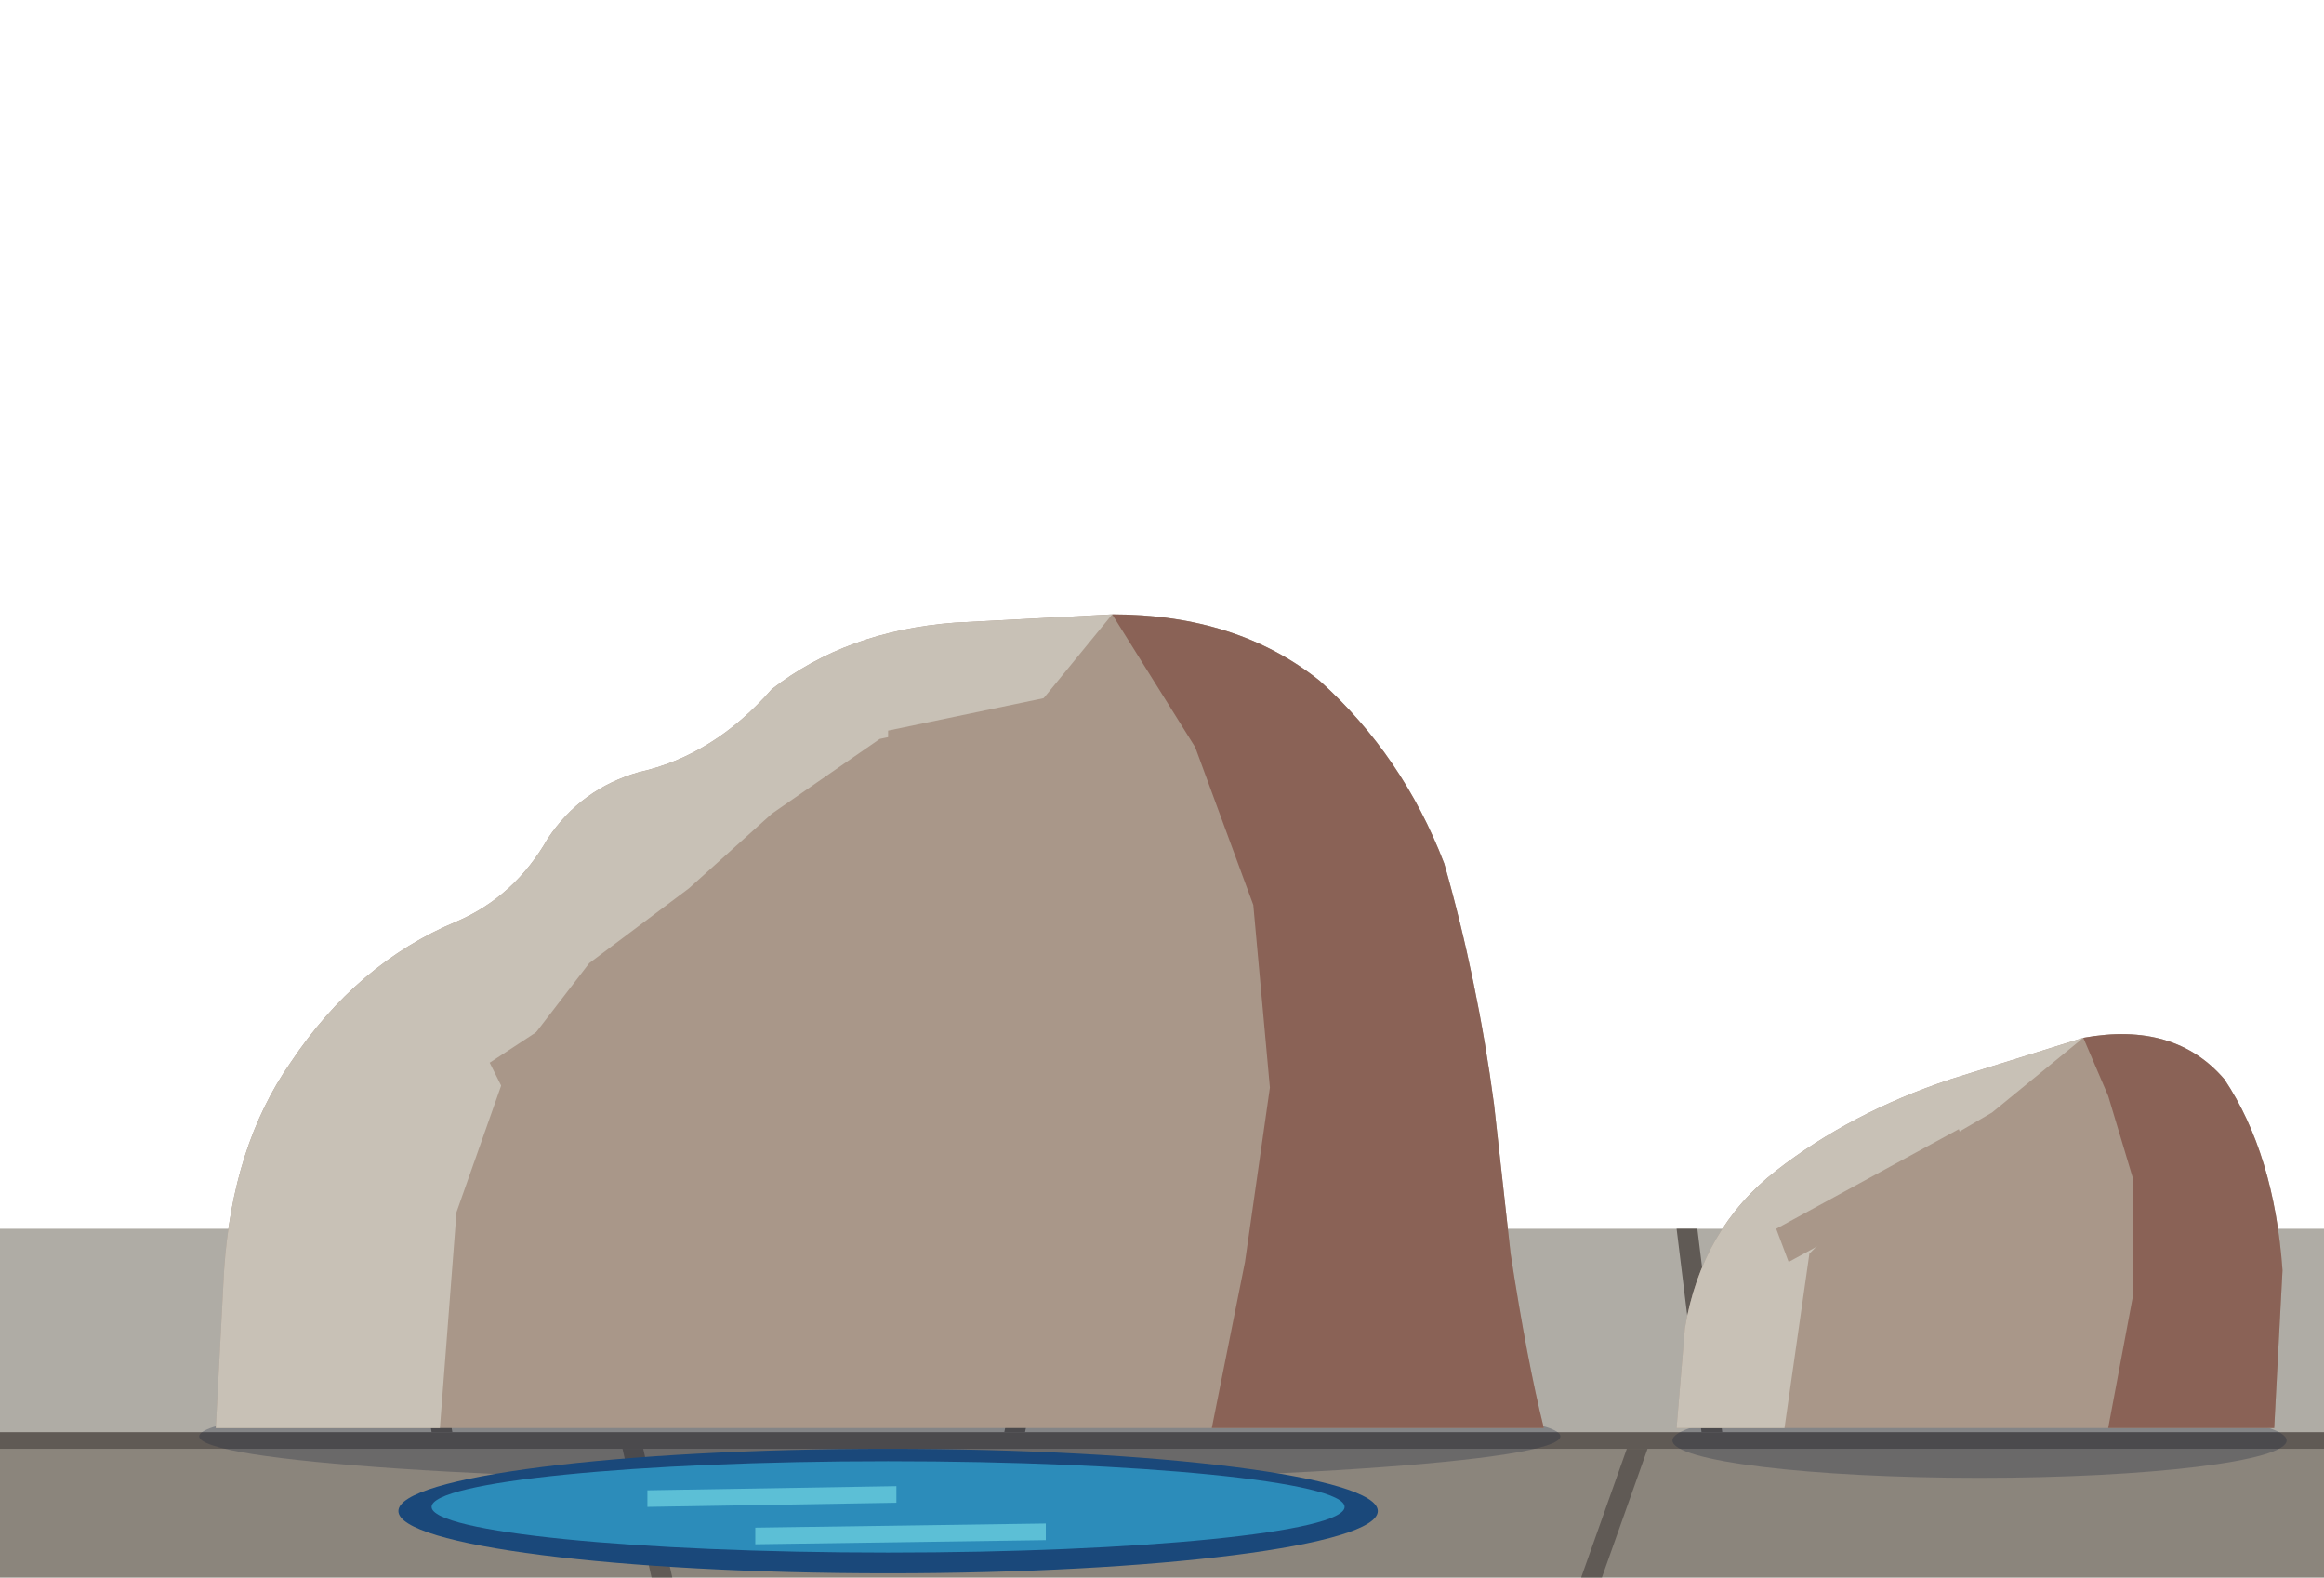
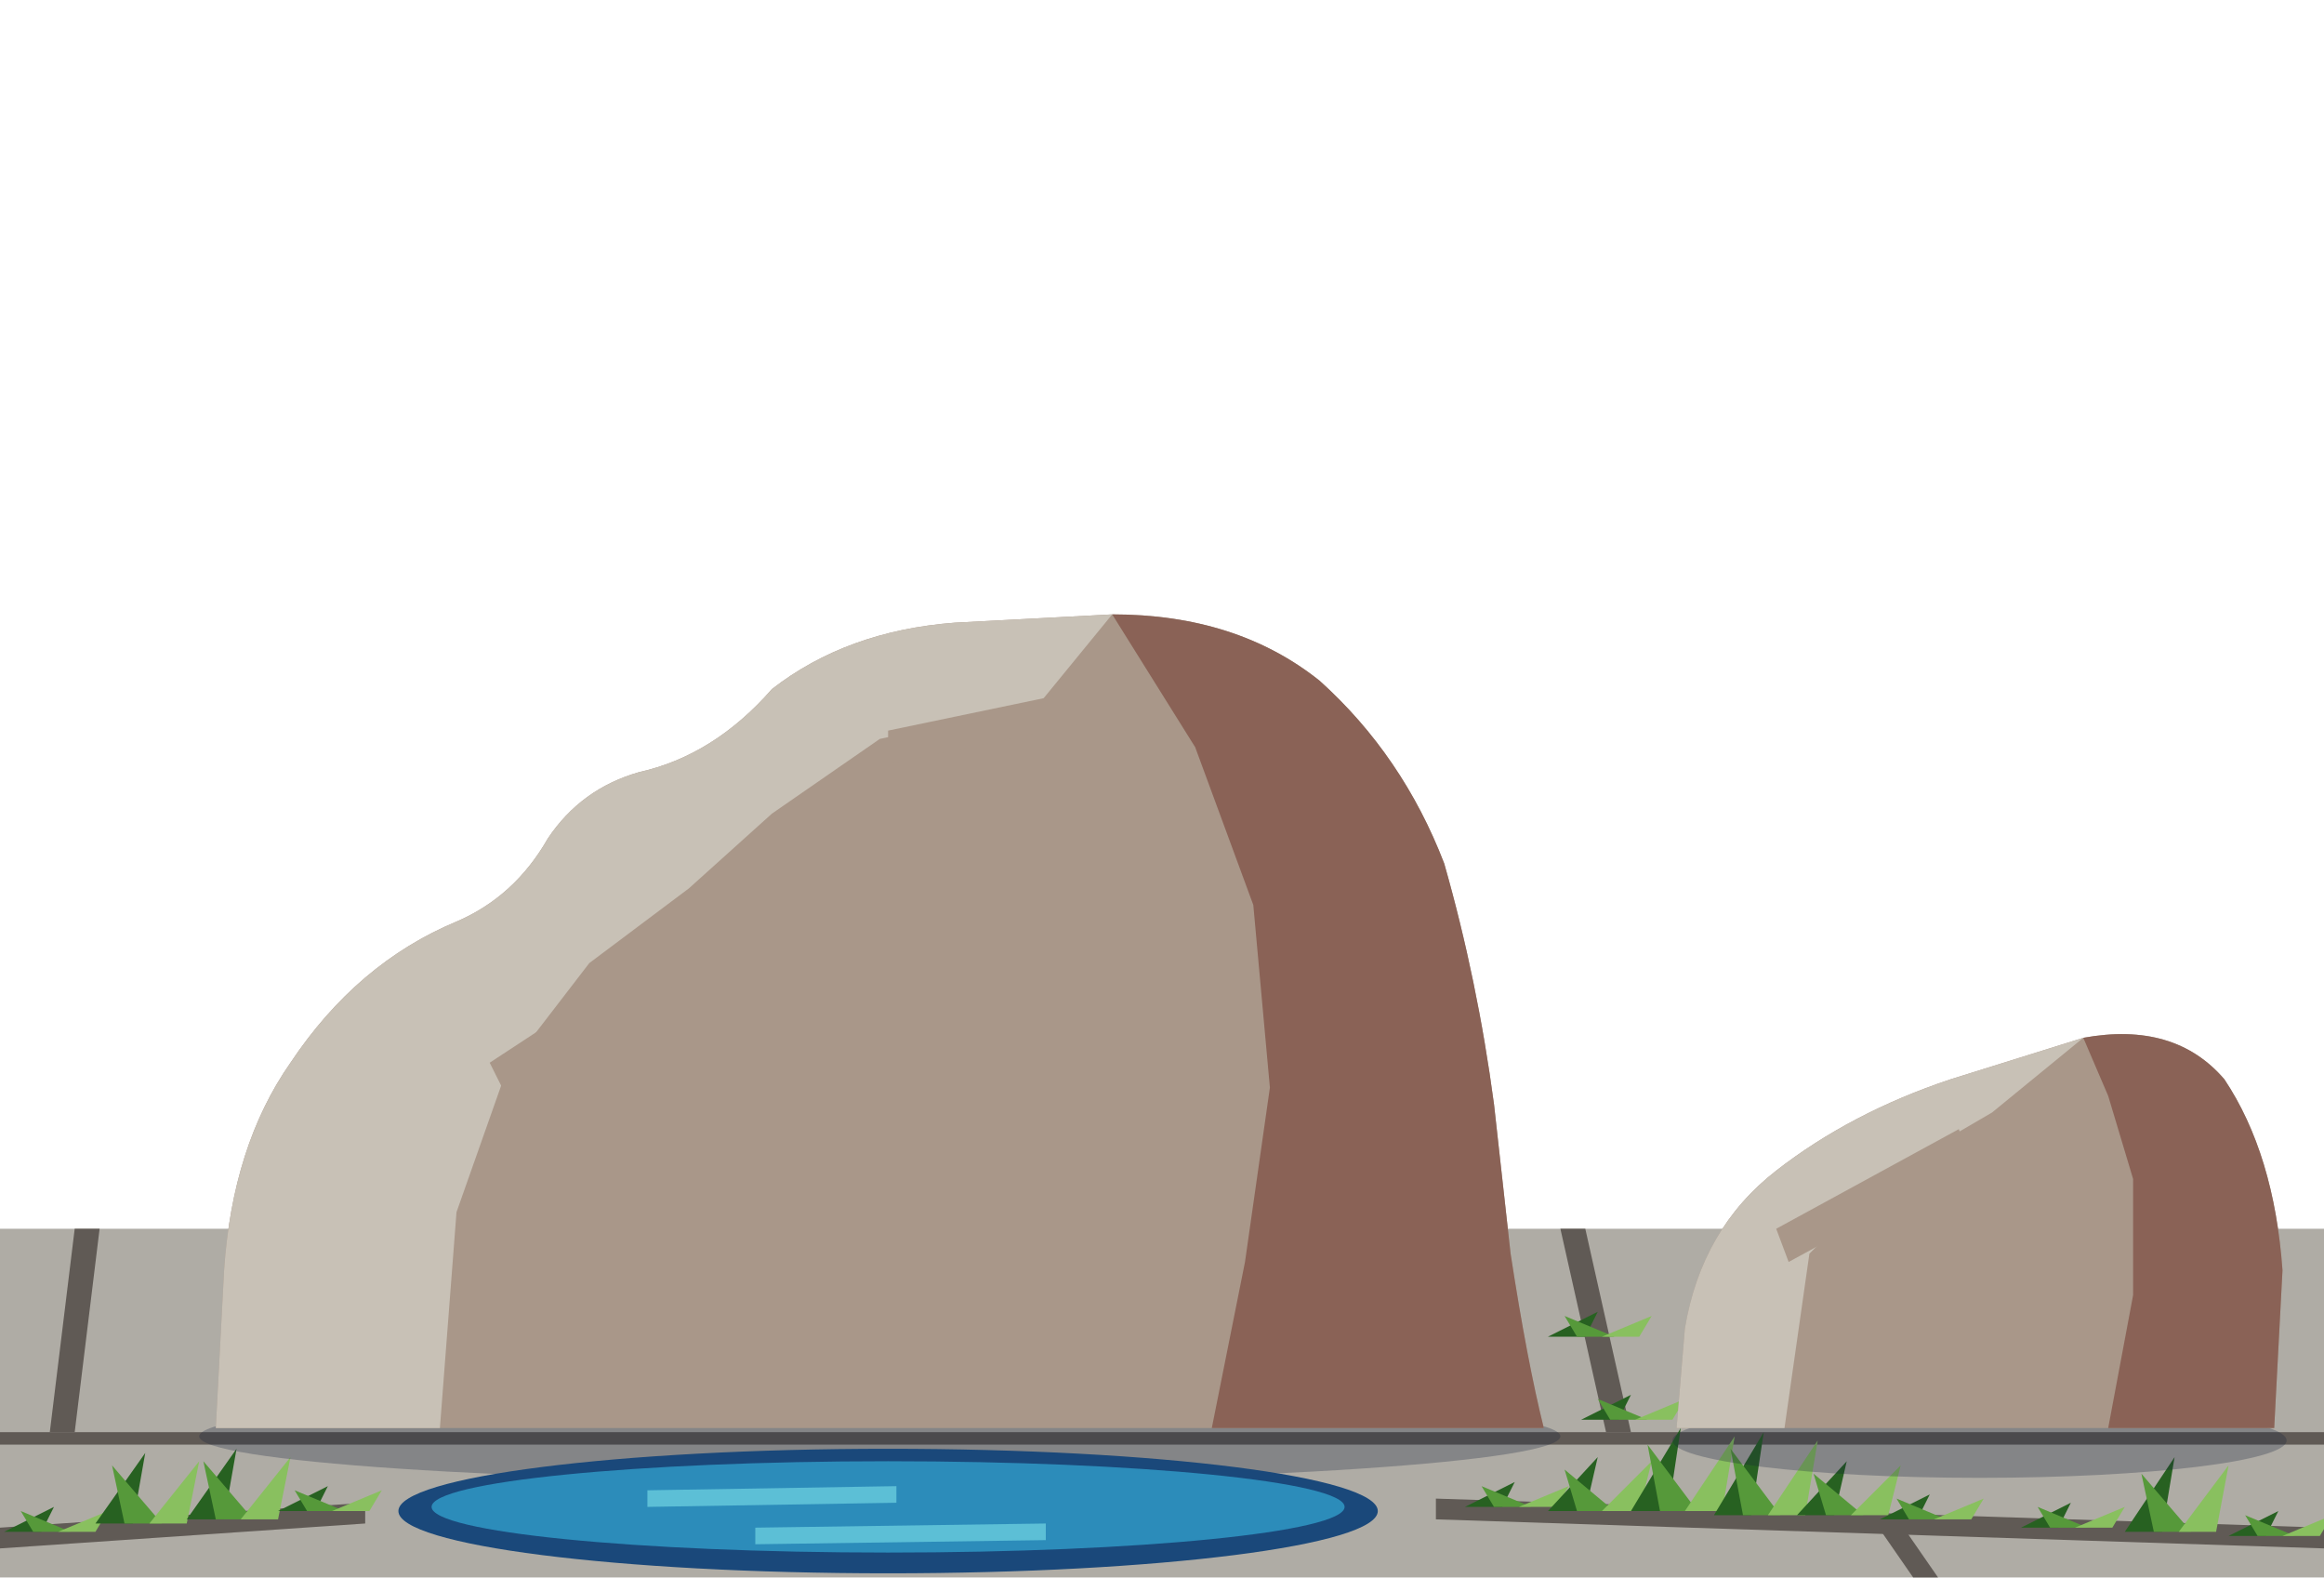
<svg xmlns="http://www.w3.org/2000/svg" width="560" height="380" viewBox="0 0 560 380" shape-rendering="geometricPrecision">
  <rect x="0" y="296" width="560" height="84" fill="#afaca5" />
-   <rect x="0" y="348" width="560" height="32" fill="#8b857c" />
-   <rect x="0" y="345" width="560" height="4" fill="#605a55" />
-   <polygon points="96,296 101,296 109,345 104,345" fill="#605a55" />
-   <polygon points="252,296 257,296 247,345 242,345" fill="#605a55" />
-   <polygon points="404,296 409,296 415,345 410,345" fill="#605a55" />
-   <polygon points="150,349 155,349 162,380 157,380" fill="#605a55" />
-   <polygon points="392,349 397,349 386,380 381,380" fill="#605a55" />
-   <polygon points="98,343 104,343 107,321" fill="#276121" />
-   <polygon points="105,343 111,343 102,323" fill="#56993a" />
-   <polygon points="112,341 118,341 121,321" fill="#89c05f" />
-   <polygon points="244,339 250,339 253,319" fill="#276121" />
-   <polygon points="251,339 257,339 248,321" fill="#56993a" />
-   <polygon points="408,341 414,341 417,321" fill="#276121" />
-   <polygon points="415,341 421,341 412,323" fill="#89c05f" />
-   <polygon points="422,340 428,340 431,322" fill="#56993a" />
+   <rect x="0" y="345" width="560" height="3" fill="#605a55" />
+   <polygon points="376,296 382,296 393,345 387,345" fill="#605a55" />
+   <polygon points="18,296 24,296 18,345 12,345" fill="#605a55" />
+   <polygon points="0,368 88,362 88,367 0,373" fill="#605a55" />
+   <polygon points="346,361 560,368 560,373 346,366" fill="#605a55" />
+   <polygon points="452,367 458,367 467,380 461,380" fill="#605a55" />
+   <polygon points="373,322 382,322 385,316" fill="#276121" />
+   <polygon points="380,322 389,322 377,317" fill="#56993a" />
+   <polygon points="386,322 395,322 398,317" fill="#89c05f" />
+   <polygon points="381,342 390,342 393,336" fill="#276121" />
+   <polygon points="388,342 397,342 385,337" fill="#56993a" />
+   <polygon points="394,342 403,342 406,337" fill="#89c05f" />
+   <polygon points="1,369 10,369 13,363" fill="#276121" />
+   <polygon points="8,369 17,369 5,364" fill="#56993a" />
+   <polygon points="14,369 23,369 26,364" fill="#89c05f" />
+   <polygon points="23,367 32,367 35,350" fill="#276121" />
+   <polygon points="30,367 39,367 27,353" fill="#56993a" />
+   <polygon points="36,367 45,367 48,352" fill="#89c05f" />
+   <polygon points="45,366 54,366 57,349" fill="#276121" />
+   <polygon points="52,366 61,366 49,352" fill="#56993a" />
+   <polygon points="58,366 67,366 70,351" fill="#89c05f" />
+   <polygon points="67,364 76,364 79,358" fill="#276121" />
+   <polygon points="74,364 83,364 71,359" fill="#56993a" />
+   <polygon points="80,364 89,364 92,359" fill="#89c05f" />
+   <polygon points="353,363 362,363 365,357" fill="#276121" />
+   <polygon points="360,363 369,363 357,358" fill="#56993a" />
+   <polygon points="366,363 375,363 378,358" fill="#89c05f" />
+   <polygon points="373,364 382,364 385,351" fill="#276121" />
+   <polygon points="380,364 389,364 377,354" fill="#56993a" />
+   <polygon points="386,364 395,364 398,352" fill="#89c05f" />
+   <polygon points="393,364 402,364 405,344" fill="#276121" />
+   <polygon points="400,364 409,364 397,348" fill="#56993a" />
+   <polygon points="406,364 415,364 418,346" fill="#89c05f" />
+   <polygon points="413,365 422,365 425,345" fill="#276121" />
+   <polygon points="420,365 429,365 417,349" fill="#56993a" />
+   <polygon points="426,365 435,365 438,347" fill="#89c05f" />
+   <polygon points="433,365 442,365 445,352" fill="#276121" />
+   <polygon points="440,365 449,365 437,355" fill="#56993a" />
+   <polygon points="446,365 455,365 458,353" fill="#89c05f" />
+   <polygon points="453,366 462,366 465,360" fill="#276121" />
+   <polygon points="460,366 469,366 457,361" fill="#56993a" />
+   <polygon points="466,366 475,366 478,361" fill="#89c05f" />
+   <polygon points="487,368 496,368 499,362" fill="#276121" />
+   <polygon points="494,368 503,368 491,363" fill="#56993a" />
+   <polygon points="500,368 509,368 512,363" fill="#89c05f" />
+   <polygon points="512,369 521,369 524,351" fill="#276121" />
+   <polygon points="519,369 528,369 516,355" fill="#56993a" />
+   <polygon points="525,369 534,369 537,353" fill="#89c05f" />
+   <polygon points="537,370 546,370 549,364" fill="#276121" />
+   <polygon points="544,370 553,370 541,365" fill="#56993a" />
+   <polygon points="550,370 559,370 562,365" fill="#89c05f" />
  <ellipse cx="212" cy="346" rx="164" ry="11" fill="#16203a" opacity="0.28" />
  <ellipse cx="477" cy="347" rx="74" ry="9" fill="#16203a" opacity="0.28" />
  <path d="M 52 344 L 54 306 Q 56 276 70 256 Q 86 232 110 222 Q 124 216 132 202 Q 140 190 154 186 Q 172 182 186 166 Q 204 152 230 150 L 268 148 Q 298 148 318 164 Q 338 182 348 208 Q 356 236 360 266 L 364 302 Q 368 328 372 344 Z" fill="#a99789" />
  <path d="M 52 344 L 54 306 Q 56 276 70 256 Q 86 232 110 222 Q 124 216 132 202 Q 140 190 154 186 Q 172 182 186 166 Q 204 152 230 150 L 268 148 L 250 170 L 212 178 L 186 196 L 166 214 L 142 232 L 122 258 L 110 292 L 106 344 Z" fill="#c8c1b6" />
  <path d="M 268 148 Q 298 148 318 164 Q 338 182 348 208 Q 356 236 360 266 L 364 302 Q 368 328 372 344 L 292 344 L 300 304 L 306 262 L 302 218 L 288 180 Z" fill="#8a6256" />
  <polygon points="118,256 182,214 186,222 122,264" fill="#a99789" />
  <polygon points="214,176 262,166 262,174 214,184" fill="#a99789" />
  <path d="M 404 344 L 406 320 Q 410 296 428 282 Q 446 268 470 260 L 502 250 Q 524 246 536 260 Q 548 278 550 306 L 548 344 Z" fill="#a99789" />
  <path d="M 404 344 L 406 320 Q 410 296 428 282 Q 446 268 470 260 L 502 250 L 480 268 L 456 282 L 436 302 L 430 344 Z" fill="#c8c1b6" />
  <path d="M 502 250 Q 524 246 536 260 Q 548 278 550 306 L 548 344 L 508 344 L 514 312 L 514 284 L 508 264 Z" fill="#8a6256" />
  <polygon points="428,296 472,272 475,280 431,304" fill="#a99789" />
  <ellipse cx="214" cy="364" rx="118" ry="15" fill="#1a487a" />
  <ellipse cx="214" cy="363" rx="110" ry="11" fill="#2c8cba" />
  <polygon points="156,359 216,358 216,362 156,363" fill="#5cbfd6" />
  <polygon points="182,368 252,367 252,371 182,372" fill="#5cbfd6" />
</svg>
